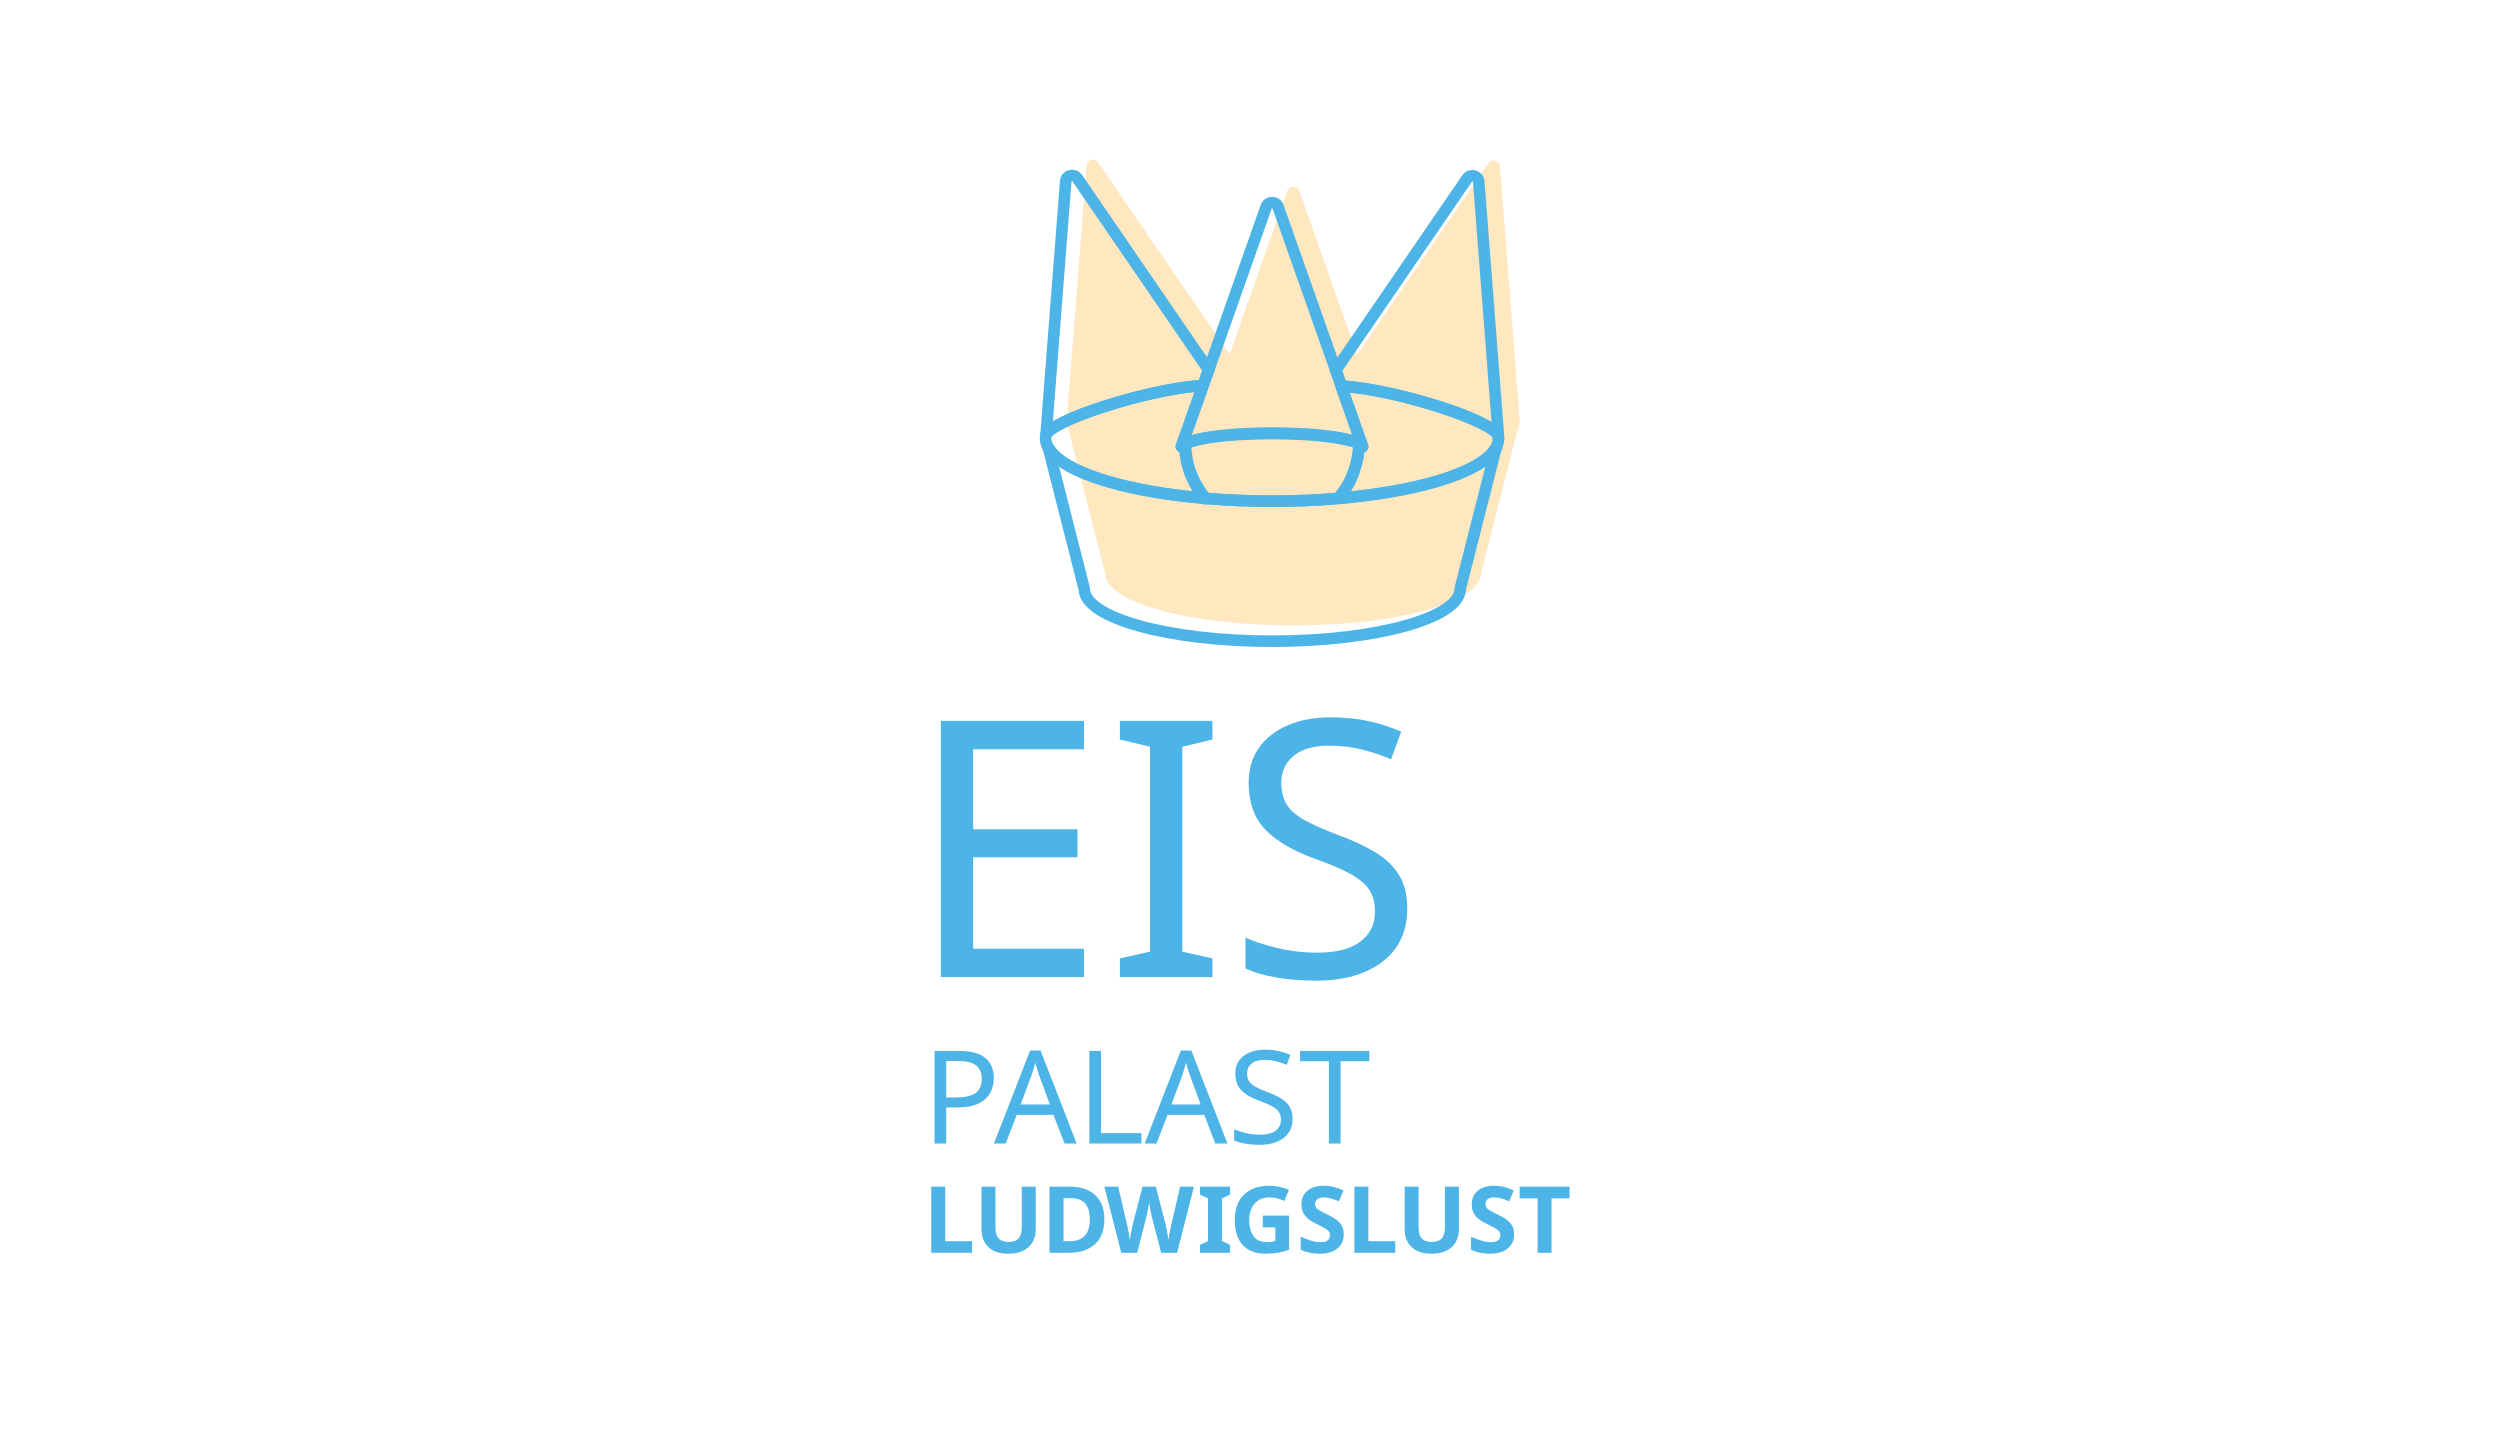
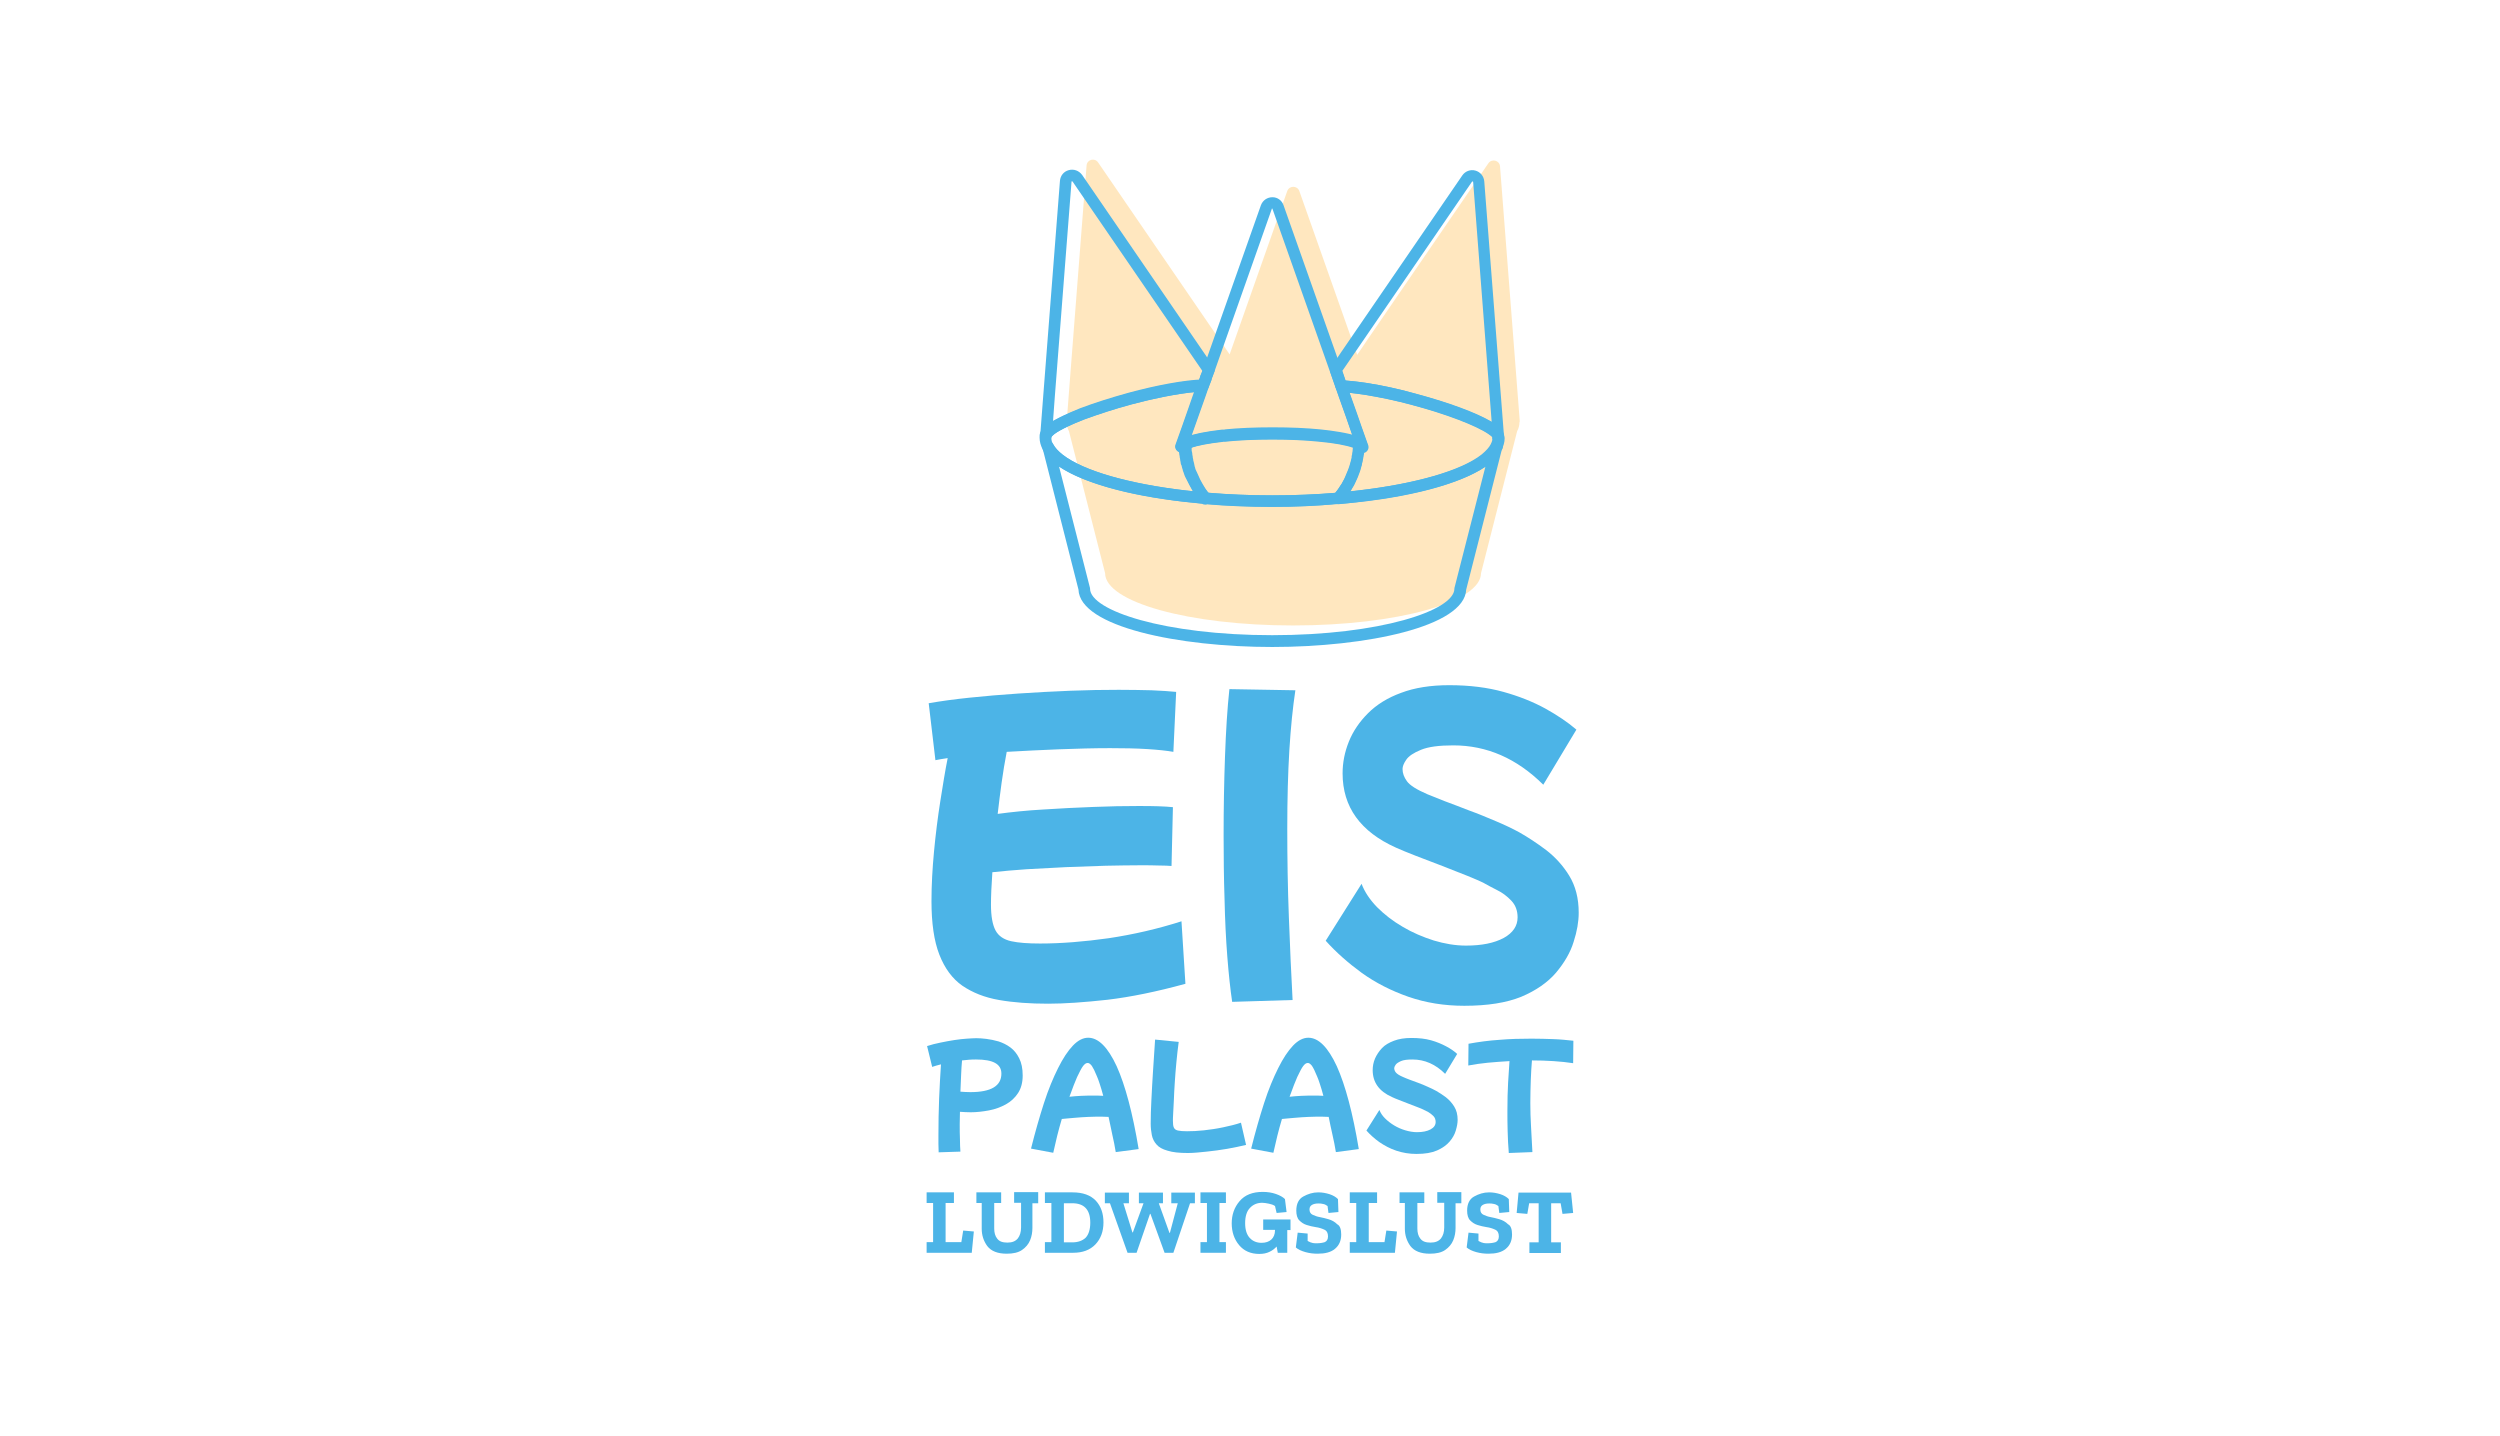
- <svg xmlns="http://www.w3.org/2000/svg" id="a" version="1.1" viewBox="0 0 1080 620">
-   <defs>
-     <style>
-       .st0 {
-         font-family: ZillaSlab-Bold, 'Zilla Slab';
-         font-size: 40px;
-         font-weight: 700;
-       }
- 
-       .st0, .st1, .st2, .st3 {
-         isolation: isolate;
-       }
- 
-       .st0, .st1, .st3 {
-         fill: #4cb4e7;
-       }
- 
-       .st1 {
-         font-size: 155px;
-       }
- 
-       .st1, .st3 {
-         font-family: MochiyPopOne-Regular, 'Mochiy Pop One';
-       }
- 
-       .st4 {
-         fill: none;
-         stroke: #4cb4e7;
-         stroke-linejoin: round;
-         stroke-width: 5px;
-       }
- 
-       .st5 {
-         fill: #ffe7bf;
-       }
- 
-       .st3 {
-         font-size: 56px;
-       }
-     </style>
-   </defs>
+ <svg xmlns="http://www.w3.org/2000/svg" version="1.1" id="a" x="0px" y="0px" viewBox="0 0 1080 620" style="enable-background:new 0 0 1080 620;" xml:space="preserve">
+   <style type="text/css">
+ 	.st0{fill:#FFE7BF;}
+ 	.st1{fill:#4CB4E7;}
+ 	.st2{enable-background:new    ;}
+ </style>
  <g>
-     <path class="st5" d="M656.4,182.4c0,1.3-.3,2.6-1,3.9l-15.6,61.3c0,12.5-36.3,22.6-81.2,22.6s-81.2-10.1-81.2-22.6l-15.6-61.3c-.7-1.3-1-2.6-1-3.9s0-.9.1-1.3l1.3-17,7.2-92.6c.2-2.6,3.5-3.5,5-1.3l56.8,82.9,24.9-70.6c.9-2.4,4.3-2.4,5.2,0l25,70.8,4.2-6.2,52.5-76.6c1.5-2.1,4.8-1.2,5,1.3l8.5,109.7h0v1.1h0v-.2Z" />
    <g>
-       <path class="st4" d="M521,215.3c-3.1-.3-6.1-.6-9-.9-25.2-2.9-45.1-8.7-54.5-15.9-2.2-1.7-3.9-3.5-4.8-5.4-.7-1.3-1-2.6-1-3.9s0-.9.1-1.3c.3-.7,1-1.5,2.3-2.4h0c2.6-1.9,7.4-4.2,13.4-6.6,5.8-2.2,12.9-4.5,20.6-6.6,12.7-3.4,24.2-5.4,31.5-5.7v.2l-1.3,3.5-2.3,6.5-.9,2.5h0l-1.9,5.5-2.9,8.1c.3-.4.8-.8,1.6-1.2v2.6c0,.4,0,.8.1,1.2,0,.4.1.8.2,1.2v.2c0,.3.1.6.2.9v.4c0,.3.1.6.2.9v.2c0,.4.2.7.3,1.1.1.4.2.8.3,1.2.1.4.2.7.3,1.1.2.5.3,1,.5,1.5.1.3.2.6.3.8.5,1.1,1,2.2,1.5,3.3.4.7.8,1.4,1.2,2.1,1.1,1.8,2.3,3.5,3.6,5.1h0l.4-.2Z" />
-       <path class="st4" d="M647.4,189.2c0,1.3-.3,2.6-1,3.9-.9,1.8-2.5,3.5-4.6,5.2-9.3,7.3-29.4,13.2-55,16.1-2.8.3-5.7.6-8.7.9,1.3-1.5,2.5-3.2,3.6-4.9.2-.3.4-.7.6-1,.4-.7.8-1.4,1.1-2.1.5-1.1,1-2.2,1.4-3.4.1-.4.3-.8.4-1.2.5-1.5.9-3.1,1.2-4.7v-.4c.1-.3.2-.6.2-1s.1-.8.2-1.2c0-.8.2-1.6.2-2.4v-1.3c.8.4,1.3.8,1.6,1.2l-2.9-8.1h0l-1.9-5.5h0l-3.1-8.7-1.3-3.7c2.9.1,6.3.5,10.3,1.1,6.2,1,13.5,2.5,21.2,4.6,15.5,4.2,28.5,9.3,33.8,13,1.4,1,2.2,1.8,2.5,2.6h0v1.1h.2Z" />
-       <path class="st4" d="M646.4,193.1l-15.6,61.3c0,12.5-36.3,22.6-81.2,22.6s-81.2-10.1-81.2-22.6l-15.6-61.3c1,1.9,2.6,3.6,4.8,5.4,9.3,7.2,29.2,13,54.5,15.9,2.9.3,5.9.6,9,.9,9,.8,18.6,1.2,28.6,1.2s19.5-.4,28.6-1.2c3-.2,5.9-.5,8.7-.9,25.6-3,45.7-8.8,55-16.1,2.1-1.7,3.6-3.4,4.6-5.2h-.2Z" />
-       <path class="st4" d="M647.3,188.1h0c-.3-.8-1.1-1.6-2.5-2.6-5.3-3.8-18.3-8.9-33.8-13-7.7-2.1-15-3.6-21.2-4.6-3.9-.6-7.4-1-10.3-1.1h0l-1.3-3.8h0l-.5-1.4-.6-1.7h0l4.2-6.2,52.5-76.6c1.5-2.1,4.8-1.2,5,1.3l8.5,109.7h0Z" />
-       <path class="st4" d="M587.1,191.7v1.3c0,.8-.1,1.6-.2,2.4,0,.4-.1.8-.2,1.2,0,.3,0,.6-.2,1v.4c-.4,1.6-.8,3.2-1.3,4.7-.1.4-.3.8-.4,1.2-.4,1.2-.9,2.3-1.4,3.4-.3.7-.7,1.4-1.1,2.1-.2.4-.4.7-.6,1-1,1.7-2.2,3.4-3.6,4.9-9,.8-18.6,1.2-28.6,1.2s-19.5-.4-28.6-1.2c-1.4-1.6-2.6-3.3-3.6-5.1-.4-.7-.8-1.4-1.2-2.1-.5-1.1-1-2.2-1.5-3.3-.1-.3-.2-.5-.3-.8-.2-.5-.4-1-.5-1.5-.1-.4-.2-.7-.3-1.1-.1-.4-.2-.8-.3-1.2,0-.4-.2-.7-.3-1.1v-.2c0-.3-.1-.6-.2-.9v-.4c0-.3-.1-.6-.2-.9v-.2c0-.4-.1-.8-.2-1.2,0-.4-.1-.8-.1-1.2v-2.6h.1c.3-.2.7-.3,1.2-.5h0c3.1-1.2,8.2-2.2,14.6-2.9.4,0,.9,0,1.3-.1,5.9-.6,12.9-.9,20.4-.9s14.4.3,20.4.9c6.9.7,12.4,1.7,15.7,2.9.5.2,1,.4,1.4.6h0l-.2.2Z" />
-       <path class="st4" d="M522.1,159.8l-.6,1.7-.5,1.4v.2l-1.3,3.5c-7.3.3-18.8,2.3-31.5,5.7-7.7,2.1-14.8,4.4-20.6,6.6-6.1,2.3-10.8,4.6-13.4,6.5h0c-1.2.9-2,1.7-2.3,2.5l1.3-17,7.2-92.6c.2-2.6,3.5-3.4,5-1.3l56.8,82.9h-.1Z" />
-       <path class="st4" d="M588.7,192.9c-.3-.4-.8-.8-1.6-1.2h0c-.4-.2-.9-.4-1.4-.6-3.3-1.2-8.8-2.2-15.7-2.9-6-.6-12.9-.9-20.4-.9s-14.4.3-20.4.9c-.4,0-.9,0-1.3.1-6.5.7-11.6,1.7-14.6,2.9h0c-.4.2-.8.3-1.2.5h-.1c-.8.4-1.3.8-1.6,1.2l2.9-8.1,1.9-5.4h0l.9-2.5,2.3-6.5,1.2-3.5v-.2l1.3-3.5v-.2l.6-1.4.6-1.7,24.9-70.6c.9-2.4,4.3-2.4,5.1,0l25,70.8h0l.6,1.7.5,1.4h0l1.3,3.7h0l1.3,3.8,3.1,8.7h0l1.9,5.5h0l2.9,8.1h0Z" />
+       <path class="st0" d="M656.4,182.4c0,1.3-0.3,2.6-1,3.9l-15.6,61.3c0,12.5-36.3,22.6-81.2,22.6s-81.2-10.1-81.2-22.6l-15.6-61.3    c-0.7-1.3-1-2.6-1-3.9s0-0.9,0.1-1.3l1.3-17l7.2-92.6c0.2-2.6,3.5-3.5,5-1.3l56.8,82.9l24.9-70.6c0.9-2.4,4.3-2.4,5.2,0l25,70.8    l4.2-6.2L643,70.5c1.5-2.1,4.8-1.2,5,1.3l8.5,109.7l0,0v1.1l0,0v-0.2L656.4,182.4z" />
+     </g>
+     <g>
+       <g>
+         <path class="st1" d="M520.6,218c-0.4,0-0.9-0.1-1.3-0.4c-2.6-0.3-5.1-0.5-7.6-0.8c-25.7-3-46-8.9-55.8-16.4     c-2.7-2.1-4.5-4.1-5.5-6.3c-0.8-1.6-1.3-3.3-1.3-5c0-1.2,0-1.4,0.2-2c0-0.1,0.1-0.2,0.1-0.3c0.5-1.2,1.6-2.4,3.2-3.5     c2.6-1.9,7.3-4.2,13.9-6.9c6.1-2.3,13.3-4.6,20.9-6.7c12.5-3.4,24.2-5.5,32.1-5.8c0.7,0,1.3,0.2,1.8,0.7c0.5,0.5,0.8,1.1,0.8,1.8     v0.2c0,0.3-0.1,0.6-0.2,0.9l-1.3,3.5l-6.7,19c0.3,0.4,0.5,0.9,0.5,1.5v2.6c0,0.2,0,0.5,0,0.6c0,0.2,0.1,0.4,0.1,0.6     c0,0.1,0.1,0.4,0.1,0.6c0,0.2,0.1,0.4,0.1,0.6v0.1c0,0.1,0,0.1,0.1,0.2c0.1,0.3,0.1,0.5,0.1,0.8v0.3c0,0.1,0,0.1,0.1,0.2     c0.1,0.3,0.1,0.5,0.1,0.8l0,0c0.1,0.2,0.2,0.4,0.2,0.7l0.3,1.2c0,0.2,0.1,0.3,0.1,0.5c0,0.2,0.1,0.3,0.1,0.5     c0.1,0.3,0.2,0.5,0.3,0.8c0.1,0.2,0.1,0.4,0.2,0.5c0,0,0,0.1,0.1,0.1c0.1,0.2,0.1,0.4,0.2,0.5l1.5,3.3l1.1,2     c0.8,1.3,1.6,2.5,2.6,3.8c0.9,0.3,1.5,1,1.7,1.9c0.2,1.1-0.3,2.2-1.3,2.7l-0.4,0.2C521.4,217.9,521,218,520.6,218z M454.2,188.7     c0,0.1,0,0.3,0,0.5c0,1,0.2,1.8,0.7,2.7c0,0,0,0.1,0.1,0.1c0.7,1.4,2,2.9,4.1,4.5c9,6.9,28.5,12.5,53.3,15.4     c1,0.1,1.9,0.2,2.9,0.3c-0.1-0.2-0.2-0.3-0.3-0.5l-1.2-2.2c0-0.1-0.1-0.1-0.1-0.2L512,206c-0.1-0.3-0.3-0.6-0.4-1     c-0.1-0.3-0.2-0.6-0.3-0.9c-0.1-0.2-0.1-0.4-0.2-0.5c0-0.1-0.1-0.2-0.1-0.3c0-0.2-0.1-0.3-0.1-0.5c-0.1-0.2-0.1-0.4-0.2-0.6     l-0.3-1.2c0,0,0-0.1-0.1-0.1c-0.1-0.3-0.3-0.8-0.3-1.4c-0.1-0.4-0.2-0.8-0.2-1.3v0c-0.1-0.3-0.2-0.7-0.2-1.2     c-0.1-0.4-0.2-0.8-0.2-1.2c0-0.2-0.1-0.4-0.1-0.6c-0.1,0-0.2-0.1-0.3-0.1c-1.1-0.6-1.6-1.9-1.2-3l2.9-8.1l2.8-8l2.3-6.6     c-7.3,0.7-17.1,2.6-27.2,5.3c-7.4,2-14.4,4.3-20.4,6.5c-7.7,3.1-11.2,5.1-12.8,6.3C454.7,188.1,454.4,188.5,454.2,188.7z" />
+       </g>
+       <g>
+         <path class="st1" d="M578.1,217.8c-0.9,0-1.8-0.5-2.2-1.4c-0.5-0.9-0.3-2,0.3-2.8c1.1-1.2,2.2-2.7,3.4-4.6     c0.1-0.1,0.2-0.3,0.2-0.4c0.1-0.2,0.2-0.4,0.3-0.6c0.3-0.6,0.7-1.2,0.9-1.8c0.5-1.1,0.9-2.1,1.3-3.1c0.1-0.3,0.2-0.5,0.3-0.8     c0-0.1,0.1-0.2,0.1-0.3c0-0.1,0-0.1,0.1-0.2c0.4-1.3,0.8-2.7,1.1-4.1v-0.2c0-0.3,0-0.5,0.1-0.8c0-0.1,0.1-0.2,0.1-0.2     c0-0.6,0.1-1.1,0.2-1.5c0-0.4,0.1-0.8,0.1-1.2c0-0.3,0.1-0.6,0.1-0.9v-1.3c0-0.5,0.2-1.1,0.5-1.5l-1.6-4.6l-1.9-5.5l-4.4-12.4     c-0.3-0.8-0.1-1.6,0.3-2.3c0.5-0.7,1.3-1.1,2.1-1c2.8,0.1,6,0.4,10.6,1.1c7.1,1.1,14.5,2.7,21.5,4.7c15.3,4.2,28.9,9.4,34.6,13.4     c1.9,1.4,2.9,2.5,3.4,3.8c0.1,0.3,0.2,0.6,0.2,0.9v0c0.1,0.3,0.2,0.6,0.2,1v0.1c0,0,0,0.1,0,0.1c0,1.7-0.5,3.3-1.3,4.9     c-1,2-2.7,3.9-5.2,6c-9.7,7.6-30.2,13.7-56.3,16.6c-2.8,0.3-5.7,0.6-8.7,0.9C578.3,217.8,578.2,217.8,578.1,217.8z M587.6,203.4     c-0.1,0.3-0.2,0.5-0.3,0.8c0,0.1-0.1,0.2-0.1,0.3c0,0.1,0,0.1-0.1,0.2c-0.4,1.3-1,2.5-1.5,3.6c-0.3,0.8-0.8,1.6-1.2,2.3     c0,0-0.1,0.1-0.1,0.1c-0.1,0.1-0.1,0.2-0.2,0.4c-0.1,0.2-0.3,0.5-0.4,0.7c-0.1,0.2-0.2,0.3-0.3,0.4c1-0.1,2-0.2,3-0.3     c24.8-2.8,44.9-8.6,53.7-15.6c1.9-1.6,3.2-3,3.9-4.4c0.3-0.6,0.6-1.3,0.7-1.9c-0.1-0.2-0.1-0.5-0.1-0.8v-0.4     c-0.2-0.2-0.6-0.6-1.5-1.2c-5.1-3.6-18.4-8.7-33-12.6c-6.9-1.9-14.1-3.4-20.9-4.5c-2.4-0.4-4.5-0.6-6.3-0.8l7.9,22.4     c0.4,1.2-0.1,2.5-1.2,3c-0.2,0.1-0.3,0.1-0.5,0.2c0,0,0,0.1,0,0.1c0,0.2,0,0.4-0.1,0.6c-0.1,0.2-0.1,0.5-0.1,0.6     c0,0.6-0.1,1-0.2,1.4v0c0,0.2,0,0.3,0,0.5C588.5,200.2,588.1,201.9,587.6,203.4z" />
+       </g>
+       <g>
+         <path class="st1" d="M549.6,279.5c-40.3,0-83.1-8.7-83.7-24.8l-15.5-61c-0.3-1.2,0.3-2.5,1.5-3c1.2-0.5,2.5,0,3.1,1.2     c0.8,1.5,2.1,2.9,4.2,4.6c8.9,6.9,28.3,12.5,53.2,15.4c2.9,0.3,5.9,0.6,9,0.9c8.9,0.8,18.4,1.2,28.4,1.2c9.8,0,19.4-0.4,28.4-1.2     c3-0.2,5.8-0.5,8.6-0.9c25.4-3,45-8.7,53.8-15.6c1.5-1.2,2.6-2.4,3.5-3.7l0-0.2c0.3-1.1,1.3-1.9,2.4-1.9h0.2     c0.9,0,1.7,0.5,2.2,1.2c0.4,0.8,0.5,1.7,0,2.5c-0.1,0.1-0.1,0.2-0.2,0.4l-15.3,60.1C632.7,270.8,589.9,279.5,549.6,279.5z      M457.5,201.5l13.3,52.2c0.1,0.2,0.1,0.4,0.1,0.6c0,9.5,32.3,20.1,78.7,20.1s78.7-10.6,78.7-20.1c0-0.2,0-0.4,0.1-0.6l13.3-52.1     c-10.3,6.9-29.4,12.3-54.4,15.2c-2.8,0.4-5.8,0.7-8.8,0.9c-9.1,0.8-18.8,1.2-28.8,1.2c-10.1,0-19.8-0.4-28.8-1.2     c-3.1-0.3-6.1-0.6-9-0.9C487.3,214.1,467.7,208.5,457.5,201.5z" />
+       </g>
+       <g>
+         <path class="st1" d="M647.3,190.6c-1,0-2-0.6-2.3-1.6c0-0.1-0.2-0.5-1.6-1.4c-5.1-3.7-18.4-8.8-33-12.6c-6.9-1.9-14.1-3.4-21-4.5     c-4.1-0.6-7.4-1-10-1.1c-1,0-1.9-0.7-2.3-1.7l-2.4-6.9c-0.3-0.7-0.2-1.6,0.3-2.2l4.2-6.2l52.5-76.6c1.3-1.9,3.6-2.7,5.7-2.1     c2.1,0.6,3.6,2.4,3.8,4.6l8.5,109.7c0.1,1.2-0.7,2.4-2,2.6C647.7,190.6,647.5,190.6,647.3,190.6z M581.3,164.4     c2.5,0.2,5.4,0.5,8.9,1c7,1.1,14.5,2.7,21.5,4.7c14,3.7,26.2,8.2,32.7,12.1l-8-103.6c0,0,0-0.1-0.2-0.2c-0.2-0.1-0.3,0.1-0.3,0.1     l-52.5,76.6l-3.5,5.1L581.3,164.4z" />
+       </g>
+       <g>
+         <path class="st1" d="M549.5,219c-10,0-19.7-0.4-28.8-1.2c-0.6-0.1-1.2-0.4-1.7-0.8c-1.5-1.7-2.8-3.6-3.9-5.5l-1.2-2.1     c0-0.1-0.1-0.1-0.1-0.2l-1.5-3.3c0-0.1-0.1-0.2-0.1-0.2c0-0.1-0.1-0.2-0.1-0.3c-0.1-0.1-0.1-0.3-0.2-0.5     c-0.2-0.5-0.5-1.1-0.6-1.8c0-0.2-0.1-0.3-0.1-0.4c-0.1-0.2-0.1-0.4-0.2-0.6l-0.3-1.2c0-0.1-0.1-0.2-0.1-0.4l0,0     c-0.1-0.2-0.2-0.4-0.2-0.7c0-0.2-0.1-0.4-0.1-0.6V199c0-0.1,0-0.1-0.1-0.2c-0.1-0.3-0.1-0.5-0.1-0.8v-0.3c0-0.1,0-0.1-0.1-0.2     c-0.1-0.3-0.1-0.5-0.1-0.8v-0.2c0-0.1-0.1-0.4-0.1-0.6c0-0.2-0.1-0.4-0.1-0.6c0-0.1,0-0.2,0-0.3c0-0.3-0.1-0.6-0.1-0.9v-2.6     c0-1.1,0.7-2.1,1.8-2.4c0.3-0.1,0.5-0.2,0.7-0.3c0.1,0,0.2-0.1,0.4-0.1c3.3-1.3,8.6-2.3,15.3-3.1c0.1,0,0.2,0,0.3,0     c0.2,0,0.6,0,0.7,0c0.1,0,0.2,0,0.3-0.1c5.9-0.6,13-0.9,20.7-0.9c7.6,0,14.6,0.3,20.6,0.9c5,0.5,11.9,1.5,16.3,3     c0.6,0.2,1.2,0.5,1.7,0.7c0.7,0.4,1.2,1,1.3,1.8c0.1,0.5,0,1-0.2,1.4v0.5c0,0.9-0.1,1.8-0.2,2.6c0,0.5-0.1,1-0.2,1.3     c0,0.3-0.1,0.7-0.2,1.1c0,0.2,0,0.4-0.1,0.5c-0.4,1.6-0.8,3.3-1.3,4.8c-0.1,0.3-0.2,0.5-0.3,0.8c0,0.1-0.1,0.2-0.1,0.3     c0,0.1,0,0.1-0.1,0.2c-0.4,1.3-1,2.5-1.5,3.6c-0.3,0.8-0.8,1.6-1.2,2.3c-0.2,0.5-0.5,0.8-0.7,1.1c-1.2,2-2.5,3.8-3.9,5.3     c-0.4,0.5-1,0.7-1.6,0.8C569.3,218.6,559.6,219,549.5,219z M522.1,212.9c8.7,0.7,17.9,1.1,27.4,1.1c9.6,0,18.8-0.4,27.4-1.1     c0.9-1.1,1.8-2.4,2.6-3.8c0,0,0-0.1,0.1-0.1c0.2-0.2,0.3-0.5,0.4-0.7c0,0,0-0.1,0.1-0.1c0.4-0.6,0.7-1.3,1-1.8     c0.5-1.1,0.9-2.1,1.3-3.1c0.1-0.3,0.2-0.5,0.3-0.8c0-0.1,0.1-0.2,0.1-0.3c0-0.1,0-0.1,0.1-0.2c0.4-1.3,0.8-2.7,1.2-4.2v-0.1     c0-0.3,0.1-0.7,0.2-1v0c0-0.2,0-0.4,0.1-0.6c0.1-0.2,0.1-0.5,0.1-0.6c0-0.1,0-0.2,0-0.3c0.1-0.7,0.2-1.4,0.2-2     c-3-1-8.2-2-14.7-2.6c-5.9-0.6-12.7-0.9-20.1-0.9c-7.4,0-14.3,0.3-20,0.9c-0.6,0.1-1.1,0.1-1.6,0.1c-5.9,0.7-10.7,1.6-13.5,2.6     v0.9c0,0.1,0,0.2,0,0.3c0,0.2,0,0.4,0.1,0.6c0.1,0.4,0.2,0.8,0.2,1.4c0.1,0.4,0.2,0.8,0.2,1.3v0c0.1,0.3,0.2,0.7,0.2,1.1     c0.1,0.3,0.2,0.6,0.3,1.1l0.2,1c0,0.2,0.1,0.3,0.1,0.5c0.1,0.2,0.1,0.4,0.2,0.6c0,0,0,0.1,0,0.1c0.1,0.3,0.2,0.7,0.4,1.1     c0,0,0,0.1,0.1,0.1c0,0.1,0.1,0.2,0.1,0.3c0.1,0.1,0.1,0.3,0.2,0.4l1.4,3.1l1.1,2C520.2,210.3,521.1,211.7,522.1,212.9z      M510.7,200.2C510.7,200.2,510.7,200.2,510.7,200.2C510.7,200.2,510.7,200.2,510.7,200.2z" />
+       </g>
+       <g>
+         <path class="st1" d="M451.9,190.4c-0.2,0-0.4,0-0.5-0.1c-1.2-0.3-2-1.4-2-2.6l1.3-17l7.2-92.6c0.2-2.2,1.6-4,3.8-4.6     c2.2-0.6,4.4,0.2,5.8,2.1l56.8,82.9c0.5,0.8,0.6,1.8,0.1,2.6c-0.1,0.1-0.1,0.3-0.2,0.4l-0.7,1.9c0,0.2-0.1,0.4-0.1,0.6l-1.3,3.5     c-0.4,0.9-1.2,1.6-2.2,1.6c-7.4,0.3-19,2.4-31,5.6c-7.4,2-14.4,4.3-20.4,6.5c-5.8,2.2-10.4,4.4-12.8,6.2     c-1.2,0.9-1.4,1.3-1.4,1.4C453.9,189.8,452.9,190.4,451.9,190.4z M463.1,78.3C463.1,78.3,463.1,78.3,463.1,78.3     c-0.2,0-0.2,0.1-0.2,0.2l-7.2,92.6l-0.8,10.9c2.9-1.7,6.9-3.6,11.9-5.4c6.1-2.3,13.3-4.6,20.8-6.7c11.7-3.1,22.6-5.2,30.4-5.7     l0.6-1.6c0-0.2,0.1-0.4,0.1-0.5l0.7-1.9l-56-81.7C463.3,78.4,463.3,78.3,463.1,78.3z" />
+       </g>
+       <g>
+         <path class="st1" d="M588.7,195.5c-0.9,0-1.7-0.5-2.2-1.2c-0.1-0.1-0.3-0.2-0.6-0.3c-0.3-0.2-0.8-0.3-1.2-0.5     c-3-1.1-8.3-2.1-15-2.7c-5.9-0.6-12.7-0.9-20.1-0.9c-7.5,0-14.3,0.3-20.2,0.9c-0.1,0-0.2,0-0.2,0c-0.2,0-0.6,0-0.7,0     c-0.1,0-0.2,0-0.3,0.1c-6.2,0.7-11.1,1.6-13.9,2.7c-0.2,0.1-0.5,0.2-0.7,0.3c-0.1,0-0.2,0.1-0.4,0.1c-0.1,0.1-0.3,0.1-0.4,0.2     c-0.3,0.2-0.4,0.3-0.4,0.3c-0.7,1-2.1,1.3-3.2,0.7s-1.6-1.9-1.2-3l9.1-25.6c0-0.2,0.1-0.4,0.1-0.6l1.2-3.1c0-0.2,0.1-0.5,0.2-0.7     l0.6-1.3l25.5-72.2c0.8-2.2,2.8-3.5,5-3.5c2.2,0,4.1,1.4,4.8,3.5l27.4,77.6l1.3,3.8l3.1,8.7l1.9,5.5l2.7,7.6     c0.2,0.4,0.3,0.8,0.3,1.2v0.1c0,1.2-0.9,2.3-2.1,2.5C589,195.5,588.8,195.5,588.7,195.5z M522.1,167.2c0,0.2-0.1,0.3-0.1,0.5     l-1.2,3.5l-6,16.9c3.9-1.1,8.8-1.8,12.7-2.2c0.6-0.1,1.1-0.1,1.6-0.1c6-0.6,12.9-0.9,20.5-0.9c7.6,0,14.6,0.3,20.6,0.9     c4.2,0.4,9.8,1.2,14,2.3l-0.8-2.3l-1.9-5.5l-3.1-8.7l-3.7-10.6l-25-70.8c0-0.1,0-0.1-0.1-0.1c0,0,0,0,0,0c-0.2,0-0.2,0.1-0.2,0.2     l-25.5,72.3c0,0.1,0,0.1-0.1,0.2l-0.4,1c0,0.2-0.1,0.3-0.1,0.5L522.1,167.2z" />
+       </g>
    </g>
  </g>
-   <g class="st2">
-     <g class="st2">
-       <text class="st1" transform="translate(391.4 422.1)">
-         <tspan x="0" y="0">EIS</tspan>
-       </text>
+   <g>
+     <g>
+       <g class="st2">
+         <path class="st1" d="M452.8,433.6c-7.9,0-14.9-0.5-21.2-1.6c-6.3-1.1-11.5-3.2-15.9-6.2c-4.3-3-7.6-7.5-9.9-13.4     c-2.3-5.9-3.4-13.6-3.4-23.1c0-6.9,0.4-14.1,1.1-21.5c0.7-7.4,1.6-14.6,2.7-21.6c1.1-7,2.1-13.2,3.2-18.7     c-2.1,0.3-3.8,0.6-5.3,0.9l-2.9-24.6c5.1-0.9,10.9-1.7,17.6-2.4c6.7-0.7,13.7-1.3,21.2-1.8c7.5-0.5,15-0.9,22.4-1.2     c7.4-0.3,14.4-0.4,20.9-0.4c5.2,0,9.9,0.1,14.2,0.2c4.3,0.2,7.8,0.4,10.6,0.7l-1.2,25.9c-2.8-0.5-6.6-0.9-11.3-1.2     c-4.8-0.3-10.1-0.4-16-0.4c-6.9,0-14.3,0.2-22.2,0.5c-7.9,0.3-15.3,0.7-22.5,1.1c-0.8,4.3-1.6,8.8-2.2,13.3     c-0.6,4.5-1.2,9-1.7,13.5c6-0.8,12.6-1.5,19.8-1.9c7.2-0.5,14.3-0.8,21.5-1.1c7.1-0.3,13.5-0.4,19.2-0.4c3.3,0,6.3,0,8.8,0.1     c2.6,0.1,4.7,0.2,6.4,0.4l-0.6,25.4c-1.3-0.1-3.2-0.2-5.5-0.2c-2.3-0.1-5-0.1-8.1-0.1c-4.4,0-9.4,0.1-14.9,0.2     c-5.5,0.2-11.1,0.4-17,0.6c-5.8,0.3-11.5,0.6-17,0.9c-5.5,0.4-10.4,0.8-14.9,1.3c-0.4,5.8-0.6,10.4-0.6,14c0,5.1,0.7,8.8,2,11.2     c1.3,2.4,3.6,3.9,6.7,4.6c3.2,0.7,7.3,1,12.5,1c9.2,0,19.1-0.8,29.7-2.3c10.6-1.6,21.1-4,31.4-7.3l1.7,27     c-12.4,3.4-23.6,5.7-33.7,6.9C468.4,433,459.8,433.6,452.8,433.6z" />
+         <path class="st1" d="M532.3,432.8c-0.8-5.4-1.5-11.9-2.1-19.5c-0.6-7.6-1-16-1.2-25c-0.3-9-0.4-18.1-0.4-27.4     c0-11.7,0.2-23,0.6-34.1c0.4-11.1,1-20.8,1.9-29.1l28.5,0.5c-1.1,7.3-2,16-2.6,25.9c-0.6,9.9-0.9,21.2-0.9,33.8     c0,12.8,0.2,25.7,0.7,38.6c0.5,12.9,1,24.8,1.6,35.5L532.3,432.8z" />
+         <path class="st1" d="M632.6,434.5c-8.7,0-16.7-1.3-24.2-3.9c-7.4-2.6-14.1-6-20.1-10.3c-5.9-4.3-11.1-8.9-15.6-13.9l15.5-24.6     c1.3,3.5,3.6,6.9,6.7,10.1c3.2,3.2,6.8,6,11.1,8.5c4.2,2.5,8.7,4.4,13.4,5.9c4.7,1.4,9.3,2.2,13.9,2.2c6.8,0,12.2-1.1,16.3-3.3     c4-2.2,6-5.2,6-8.9c0-2.9-0.9-5.3-2.7-7.2c-1.8-1.9-3.9-3.5-6.2-4.6c-2.3-1.2-4.3-2.2-6-3.2c-1.2-0.6-3.5-1.6-6.7-2.9     c-3.3-1.3-6.9-2.7-10.9-4.3c-4-1.5-7.9-3-11.5-4.4c-3.6-1.4-6.5-2.6-8.5-3.5c-15.4-6.9-23.1-17.6-23.1-32.1     c0-4.7,0.9-9.2,2.7-13.7c1.8-4.5,4.6-8.6,8.3-12.3c3.7-3.7,8.5-6.7,14.3-8.8c5.8-2.2,12.7-3.3,20.8-3.3c8.8,0,16.6,1,23.4,2.9     c6.8,1.9,12.8,4.3,18.1,7.2c5.2,2.9,9.7,5.9,13.4,9.1L666.7,339c-11.5-11.4-24.4-17-38.9-17c-6.1,0-10.7,0.6-13.9,1.9     c-3.2,1.3-5.3,2.7-6.4,4.3c-1.1,1.6-1.6,2.9-1.6,4c0,1.8,0.6,3.5,1.9,5.3c1.3,1.8,4.2,3.6,8.8,5.6c1.9,0.8,4.4,1.8,7.5,3     c3.2,1.2,6.7,2.5,10.5,4c3.9,1.4,7.7,3,11.5,4.6c3.8,1.6,7.2,3.2,10.3,4.9c3.7,2.1,7.5,4.6,11.5,7.6c3.9,3,7.3,6.7,10,11.1     c2.7,4.4,4.1,9.7,4.1,16c0,3.8-0.7,8-2.2,12.6c-1.4,4.6-4,9-7.6,13.3c-3.6,4.2-8.6,7.7-15,10.4     C650.8,433.2,642.6,434.5,632.6,434.5z" />
+       </g>
    </g>
  </g>
-   <g class="st2">
-     <g class="st2">
-       <text class="st3" transform="translate(398.3 494)">
-         <tspan x="0" y="0">PALAST</tspan>
-       </text>
+   <g>
+     <g>
+       <g class="st2">
+         <path class="st1" d="M405.5,497.8c0-1.2-0.1-2.4-0.1-3.6c0-1.2,0-2.4,0-3.6c0-5.5,0.1-10.8,0.3-16s0.5-10.1,0.8-14.8     c-1.5,0.4-2.7,0.7-3.8,1.1l-2.2-9c1.8-0.6,3.8-1.1,5.8-1.5c2-0.4,4-0.8,6-1.1s3.8-0.5,5.4-0.6c1.7-0.1,3-0.2,4.1-0.2     c1.2,0,2.6,0.1,4.3,0.3c1.7,0.2,3.5,0.6,5.3,1.1c1.8,0.6,3.5,1.4,5.1,2.6c1.6,1.2,2.8,2.7,3.8,4.7c1,2,1.5,4.4,1.5,7.4     c0,3.1-0.7,5.6-2,7.6c-1.3,2-3.1,3.7-5.3,4.9c-2.2,1.2-4.6,2.1-7.3,2.6c-2.7,0.5-5.3,0.8-7.8,0.8c-1.6,0-3.2-0.1-4.7-0.2     c0,1.8-0.1,3.6-0.1,5.3c0,2.4,0,4.6,0.1,6.6c0,2,0.1,3.8,0.2,5.3L405.5,497.8z M421.7,457.7c-1,0-2,0-3,0.1c-1,0.1-2,0.2-3.1,0.3     c-0.2,2-0.3,4.1-0.4,6.4c-0.1,2.3-0.2,4.7-0.3,7.1c1.4,0.1,2.8,0.2,4.3,0.2c9,0,13.4-2.7,13.4-8c0-2.1-0.9-3.6-2.7-4.6     S425.4,457.7,421.7,457.7z" />
+         <path class="st1" d="M455,498l-9.6-1.8c1.8-7.2,3.7-13.8,5.6-19.7s4-10.9,6.1-15.1c2.1-4.2,4.2-7.4,6.4-9.7     c2.2-2.3,4.4-3.4,6.6-3.4c4.4,0,8.5,4.1,12.3,12.3c3.7,8.2,6.9,20.2,9.5,35.8l-9.9,1.3c-0.4-2.5-0.9-5-1.5-7.6     c-0.5-2.6-1.1-5.1-1.6-7.6c-0.9,0-1.9-0.1-2.9-0.1c-1.8,0-3.8,0-5.8,0.1c-2,0.1-4,0.2-6,0.4s-3.8,0.3-5.5,0.5     c-0.7,2.4-1.4,4.8-2,7.3C456.1,493.3,455.5,495.7,455,498z M465.3,465.3c-0.8,1.8-1.9,4.6-3.3,8.5c1.6-0.2,3.3-0.3,5.1-0.4     c1.8-0.1,3.5-0.1,5.3-0.1c1.5,0,2.9,0,4.2,0.1c-0.5-1.9-1-3.6-1.5-5.1c-0.5-1.5-0.9-2.7-1.3-3.5c-0.8-2-1.5-3.4-2.1-4.3     c-0.6-0.8-1.2-1.3-1.8-1.3c-0.7,0-1.3,0.4-2,1.3C467.2,461.4,466.4,463,465.3,465.3z" />
+         <path class="st1" d="M513.2,498.1c-3.7,0-6.6-0.3-8.8-1c-2.2-0.6-3.8-1.5-4.8-2.7c-1-1.1-1.7-2.5-2-4c-0.3-1.5-0.5-3.2-0.5-5     c0-3,0.1-6.4,0.3-10.2c0.2-3.8,0.4-8,0.7-12.4c0.3-4.4,0.6-9,0.9-13.7l10.2,1c-0.4,2.9-0.7,5.8-1,8.8c-0.3,3-0.5,5.9-0.7,8.8     c-0.2,2.8-0.3,5.4-0.4,7.7c-0.1,2.3-0.2,4.2-0.3,5.8c-0.1,1.5-0.1,2.5-0.1,3c0,1.3,0.1,2.3,0.4,2.9c0.3,0.7,0.9,1.1,1.8,1.3     c0.9,0.2,2.2,0.3,3.9,0.3c2.2,0,4.6-0.1,7.3-0.4c2.7-0.3,5.5-0.7,8.3-1.3c2.8-0.6,5.4-1.2,7.7-2l2.2,9.6     c-2.5,0.6-5.3,1.2-8.2,1.7c-2.9,0.5-5.9,0.9-8.8,1.2S515.7,498.1,513.2,498.1z" />
+         <path class="st1" d="M550.1,498l-9.6-1.8c1.8-7.2,3.7-13.8,5.6-19.7s4-10.9,6.1-15.1c2.1-4.2,4.2-7.4,6.4-9.7     c2.2-2.3,4.4-3.4,6.6-3.4c4.4,0,8.5,4.1,12.3,12.3c3.7,8.2,6.9,20.2,9.5,35.8l-9.9,1.3c-0.4-2.5-0.9-5-1.5-7.6s-1.1-5.1-1.6-7.6     c-0.9,0-1.9-0.1-2.9-0.1c-1.8,0-3.8,0-5.8,0.1c-2,0.1-4,0.2-6,0.4s-3.8,0.3-5.5,0.5c-0.7,2.4-1.4,4.8-2,7.3     C551.2,493.3,550.6,495.7,550.1,498z M560.4,465.3c-0.8,1.8-1.9,4.6-3.3,8.5c1.6-0.2,3.3-0.3,5.1-0.4c1.8-0.1,3.5-0.1,5.3-0.1     c1.5,0,2.9,0,4.2,0.1c-0.5-1.9-1-3.6-1.5-5.1s-0.9-2.7-1.3-3.5c-0.8-2-1.5-3.4-2.1-4.3c-0.6-0.8-1.2-1.3-1.8-1.3     c-0.7,0-1.3,0.4-2,1.3C562.3,461.4,561.5,463,560.4,465.3z" />
+         <path class="st1" d="M611.9,498.5c-3.1,0-6-0.5-8.7-1.4c-2.7-0.9-5.1-2.2-7.3-3.7c-2.1-1.5-4-3.2-5.6-5l5.6-8.9     c0.5,1.3,1.3,2.5,2.4,3.6s2.5,2.2,4,3.1c1.5,0.9,3.1,1.6,4.8,2.1c1.7,0.5,3.4,0.8,5,0.8c2.5,0,4.4-0.4,5.9-1.2s2.2-1.9,2.2-3.2     c0-1-0.3-1.9-1-2.6c-0.7-0.7-1.4-1.2-2.2-1.7c-0.8-0.4-1.6-0.8-2.2-1.1c-0.4-0.2-1.3-0.6-2.4-1c-1.2-0.5-2.5-1-3.9-1.5     c-1.5-0.6-2.8-1.1-4.1-1.6c-1.3-0.5-2.3-0.9-3.1-1.3c-5.6-2.5-8.3-6.4-8.3-11.6c0-1.7,0.3-3.3,1-5c0.7-1.6,1.7-3.1,3-4.5     s3.1-2.4,5.2-3.2c2.1-0.8,4.6-1.2,7.5-1.2c3.2,0,6,0.3,8.5,1c2.5,0.7,4.6,1.6,6.5,2.6c1.9,1,3.5,2.1,4.8,3.3l-5.2,8.6     c-4.1-4.1-8.8-6.2-14.1-6.2c-2.2,0-3.9,0.2-5,0.7s-1.9,1-2.3,1.6c-0.4,0.6-0.6,1.1-0.6,1.4c0,0.6,0.2,1.3,0.7,1.9     c0.5,0.6,1.5,1.3,3.2,2c0.7,0.3,1.6,0.7,2.7,1.1c1.1,0.4,2.4,0.9,3.8,1.4c1.4,0.5,2.8,1.1,4.1,1.7c1.4,0.6,2.6,1.2,3.7,1.8     c1.3,0.7,2.7,1.7,4.1,2.7c1.4,1.1,2.6,2.4,3.6,4c1,1.6,1.5,3.5,1.5,5.8c0,1.4-0.3,2.9-0.8,4.6c-0.5,1.7-1.4,3.3-2.7,4.8     c-1.3,1.5-3.1,2.8-5.4,3.8C618.5,498,615.6,498.5,611.9,498.5z" />
+         <path class="st1" d="M651.8,498.1c-0.3-3.2-0.4-6.4-0.5-9.5c-0.1-3.1-0.1-6-0.1-8.7c0-4.5,0.1-8.6,0.3-12.2     c0.2-3.6,0.4-6.7,0.6-9.3c-3.2,0.2-6.3,0.4-9.4,0.7c-3,0.3-5.8,0.7-8.4,1.2l0.1-9.4c4.4-0.8,8.8-1.4,13.4-1.7     c4.6-0.4,9.2-0.5,13.8-0.5c3.3,0,6.4,0.1,9.4,0.2s5.9,0.4,8.7,0.7l-0.1,9.7c-2.6-0.4-5.4-0.7-8.5-0.9s-6.2-0.3-9.3-0.3     c-0.2,2.5-0.4,5.4-0.5,8.5c-0.1,3.1-0.2,6.5-0.2,10c0,3.2,0.1,6.5,0.3,10s0.4,7.2,0.6,11.1L651.8,498.1z" />
+       </g>
    </g>
  </g>
-   <g class="st2">
-     <g class="st2">
-       <text class="st0" transform="translate(398.7 541.2)">
-         <tspan x="0" y="0">L</tspan>
-       </text>
+   <g>
+     <g>
+       <g class="st2">
+         <path class="st1" d="M419.8,541.2h-19.5v-4.6h2.8v-16.9h-2.8v-4.6h11.8v4.6h-3.6v16.9h6.8l0.8-5l4.6,0.4L419.8,541.2z" />
+       </g>
    </g>
-     <g class="st2">
-       <text class="st0" transform="translate(420.6 541.2)">
-         <tspan x="0" y="0">U</tspan>
-       </text>
+     <g>
+       <g class="st2">
+         <path class="st1" d="M448.3,519.8H446v10.7c0,1.8-0.3,3.6-1,5.3c-0.7,1.7-1.9,3.1-3.5,4.2c-1.6,1.1-3.8,1.6-6.6,1.6     c-3.9,0-6.7-1.1-8.4-3.3c-1.6-2.2-2.4-4.7-2.4-7.5v-11.1h-2.3v-4.6h10.7v4.6h-3v11c0,1.8,0.4,3.3,1.3,4.4     c0.9,1.2,2.3,1.7,4.4,1.7c2.1,0,3.5-0.6,4.5-1.8c0.9-1.2,1.4-2.7,1.4-4.7v-10.7h-3v-4.6h10.4V519.8z" />
+       </g>
    </g>
-     <g class="st2">
-       <text class="st0" transform="translate(449.8 541.2)">
-         <tspan x="0" y="0">D</tspan>
-       </text>
+     <g>
+       <g class="st2">
+         <path class="st1" d="M476.7,528.1c0,3.9-1.2,7.1-3.5,9.5c-2.3,2.4-5.5,3.6-9.6,3.6h-12.2v-4.6h2.8v-16.9h-2.8v-4.6h11.9     c4.5,0,7.8,1.2,10.1,3.6C475.6,521.1,476.7,524.2,476.7,528.1z M471,528.2c0-5.6-2.6-8.4-7.8-8.4h-3.6v16.9h3.6     c2.5,0,4.4-0.7,5.8-2C470.3,533.3,471,531.1,471,528.2z" />
+       </g>
    </g>
-     <g class="st2">
-       <text class="st0" transform="translate(477.1 541.2)">
-         <tspan x="0" y="0">W</tspan>
-       </text>
+     <g>
+       <g class="st2">
+         <path class="st1" d="M516.2,519.8h-2.1l-7.2,21.4h-3.8l-6.1-16.8h-0.2l-5.8,16.8h-3.9l-7.6-21.4h-2.2v-4.6h10.4v4.6h-2.4     l3.9,12.6h0.2l4.6-12.6h-2v-4.6h10.4v4.6h-1.8l4.6,12.8h0.2l3.4-12.8h-2.8v-4.6h10.2V519.8z" />
+       </g>
    </g>
-     <g class="st2">
-       <text class="st0" transform="translate(517.1 541.2)">
-         <tspan x="0" y="0">I</tspan>
-       </text>
+     <g>
+       <g class="st2">
+         <path class="st1" d="M529.6,541.2h-11v-4.6h2.8v-16.9h-2.8v-4.6h11v4.6h-2.8v16.9h2.8V541.2z" />
+       </g>
    </g>
-     <g class="st2">
-       <text class="st0" transform="translate(531.1 541.2)">
-         <tspan x="0" y="0">GS</tspan>
-       </text>
+     <g>
+       <g class="st2">
+         <path class="st1" d="M557.4,531.4h-1.3v9.8H552l-0.5-2.7c-0.8,0.9-1.8,1.7-3.1,2.3c-1.2,0.6-2.7,0.9-4.4,0.9     c-3.7,0-6.6-1.3-8.7-3.8c-2.1-2.5-3.2-5.7-3.2-9.4s1.1-6.9,3.4-9.6c2.3-2.7,5.6-4,10-4c2.1,0,4,0.3,5.7,0.9     c1.7,0.6,3,1.3,3.9,2.2l0.7,5.6l-4.3,0.4l-0.7-3c-0.7-0.5-1.6-0.8-2.6-1c-1.1-0.2-2-0.4-2.9-0.4c-2.1,0-3.9,0.7-5.3,2.2     c-1.4,1.4-2.1,3.7-2.1,6.6c0,2.9,0.7,5,2,6.4c1.3,1.4,3,2.1,5.1,2.1c1.8,0,3.2-0.5,4.2-1.4s1.6-2.3,1.6-4v-0.2h-5.1v-4.5h11.8     V531.4z" />
+         <path class="st1" d="M579.4,533.3c0,2.7-0.9,4.7-2.7,6.2s-4.3,2.1-7.5,2.1c-1.8,0-3.5-0.2-5.3-0.7c-1.7-0.5-3.1-1.1-4.1-2     l0.8-6.4l4.3,0.4l0,3.2c0.9,0.5,1.7,0.8,2.3,0.9s1.2,0.1,1.6,0.1c1.4,0,2.6-0.2,3.5-0.5c0.9-0.4,1.4-1.2,1.4-2.5     c0-1.4-0.5-2.4-1.6-2.9s-2.3-0.9-3.8-1.1c-1.3-0.2-2.5-0.5-3.8-0.9s-2.3-1.1-3.2-2c-0.9-0.9-1.3-2.4-1.3-4.2c0-2.9,1-5,3-6.1     s4.1-1.8,6.5-1.8c1.7,0,3.3,0.3,4.9,0.8c1.5,0.5,2.7,1.2,3.6,2.1l0.2,5.6l-4.3,0.4l-0.4-3c-0.7-0.5-1.3-0.8-2-0.9     c-0.7-0.2-1.3-0.2-2-0.2c-1.1,0-2,0.2-2.7,0.6c-0.7,0.4-1.1,1-1.1,2c0,1.1,0.5,1.9,1.4,2.3c0.9,0.4,1.9,0.8,3.1,1     c1.1,0.2,2.3,0.5,3.7,0.9c1.4,0.4,2.7,1.1,3.8,2.2C578.9,529.5,579.4,531.1,579.4,533.3z" />
+       </g>
    </g>
-     <g class="st2">
-       <text class="st0" transform="translate(581.5 541.2)">
-         <tspan x="0" y="0">L</tspan>
-       </text>
+     <g>
+       <g class="st2">
+         <path class="st1" d="M602.6,541.2h-19.5v-4.6h2.8v-16.9h-2.8v-4.6h11.8v4.6h-3.6v16.9h6.8l0.8-5l4.6,0.4L602.6,541.2z" />
+       </g>
    </g>
-     <g class="st2">
-       <text class="st0" transform="translate(603.4 541.2)">
-         <tspan x="0" y="0">UST</tspan>
-       </text>
+     <g>
+       <g class="st2">
+         <path class="st1" d="M631.1,519.8h-2.3v10.7c0,1.8-0.3,3.6-1,5.3c-0.7,1.7-1.9,3.1-3.5,4.2c-1.6,1.1-3.8,1.6-6.6,1.6     c-3.9,0-6.7-1.1-8.4-3.3c-1.6-2.2-2.4-4.7-2.4-7.5v-11.1h-2.3v-4.6h10.7v4.6h-3v11c0,1.8,0.4,3.3,1.3,4.4     c0.9,1.2,2.3,1.7,4.4,1.7c2.1,0,3.5-0.6,4.5-1.8c0.9-1.2,1.4-2.7,1.4-4.7v-10.7h-3v-4.6h10.4V519.8z" />
+         <path class="st1" d="M653.2,533.3c0,2.7-0.9,4.7-2.7,6.2s-4.3,2.1-7.5,2.1c-1.8,0-3.5-0.2-5.3-0.7c-1.7-0.5-3.1-1.1-4.1-2     l0.8-6.4l4.3,0.4l0,3.2c0.9,0.5,1.7,0.8,2.3,0.9s1.2,0.1,1.6,0.1c1.4,0,2.6-0.2,3.5-0.5c0.9-0.4,1.4-1.2,1.4-2.5     c0-1.4-0.5-2.4-1.6-2.9s-2.3-0.9-3.8-1.1c-1.3-0.2-2.5-0.5-3.8-0.9s-2.3-1.1-3.2-2c-0.9-0.9-1.3-2.4-1.3-4.2c0-2.9,1-5,3-6.1     s4.1-1.8,6.5-1.8c1.7,0,3.3,0.3,4.9,0.8c1.5,0.5,2.7,1.2,3.6,2.1l0.2,5.6l-4.3,0.4l-0.4-3c-0.7-0.5-1.3-0.8-2-0.9     c-0.7-0.2-1.3-0.2-2-0.2c-1.1,0-2,0.2-2.7,0.6c-0.7,0.4-1.1,1-1.1,2c0,1.1,0.5,1.9,1.4,2.3c0.9,0.4,1.9,0.8,3.1,1     c1.1,0.2,2.3,0.5,3.7,0.9c1.4,0.4,2.7,1.1,3.8,2.2C652.7,529.5,653.2,531.1,653.2,533.3z" />
+         <path class="st1" d="M679.6,524l-4.6,0.4l-0.8-4.6h-4.1v16.9h4.2v4.6h-13.6v-4.6h4v-16.9h-4.1l-0.8,4.6l-4.6-0.4l0.8-8.8h22.7     L679.6,524z" />
+       </g>
    </g>
  </g>
</svg>
